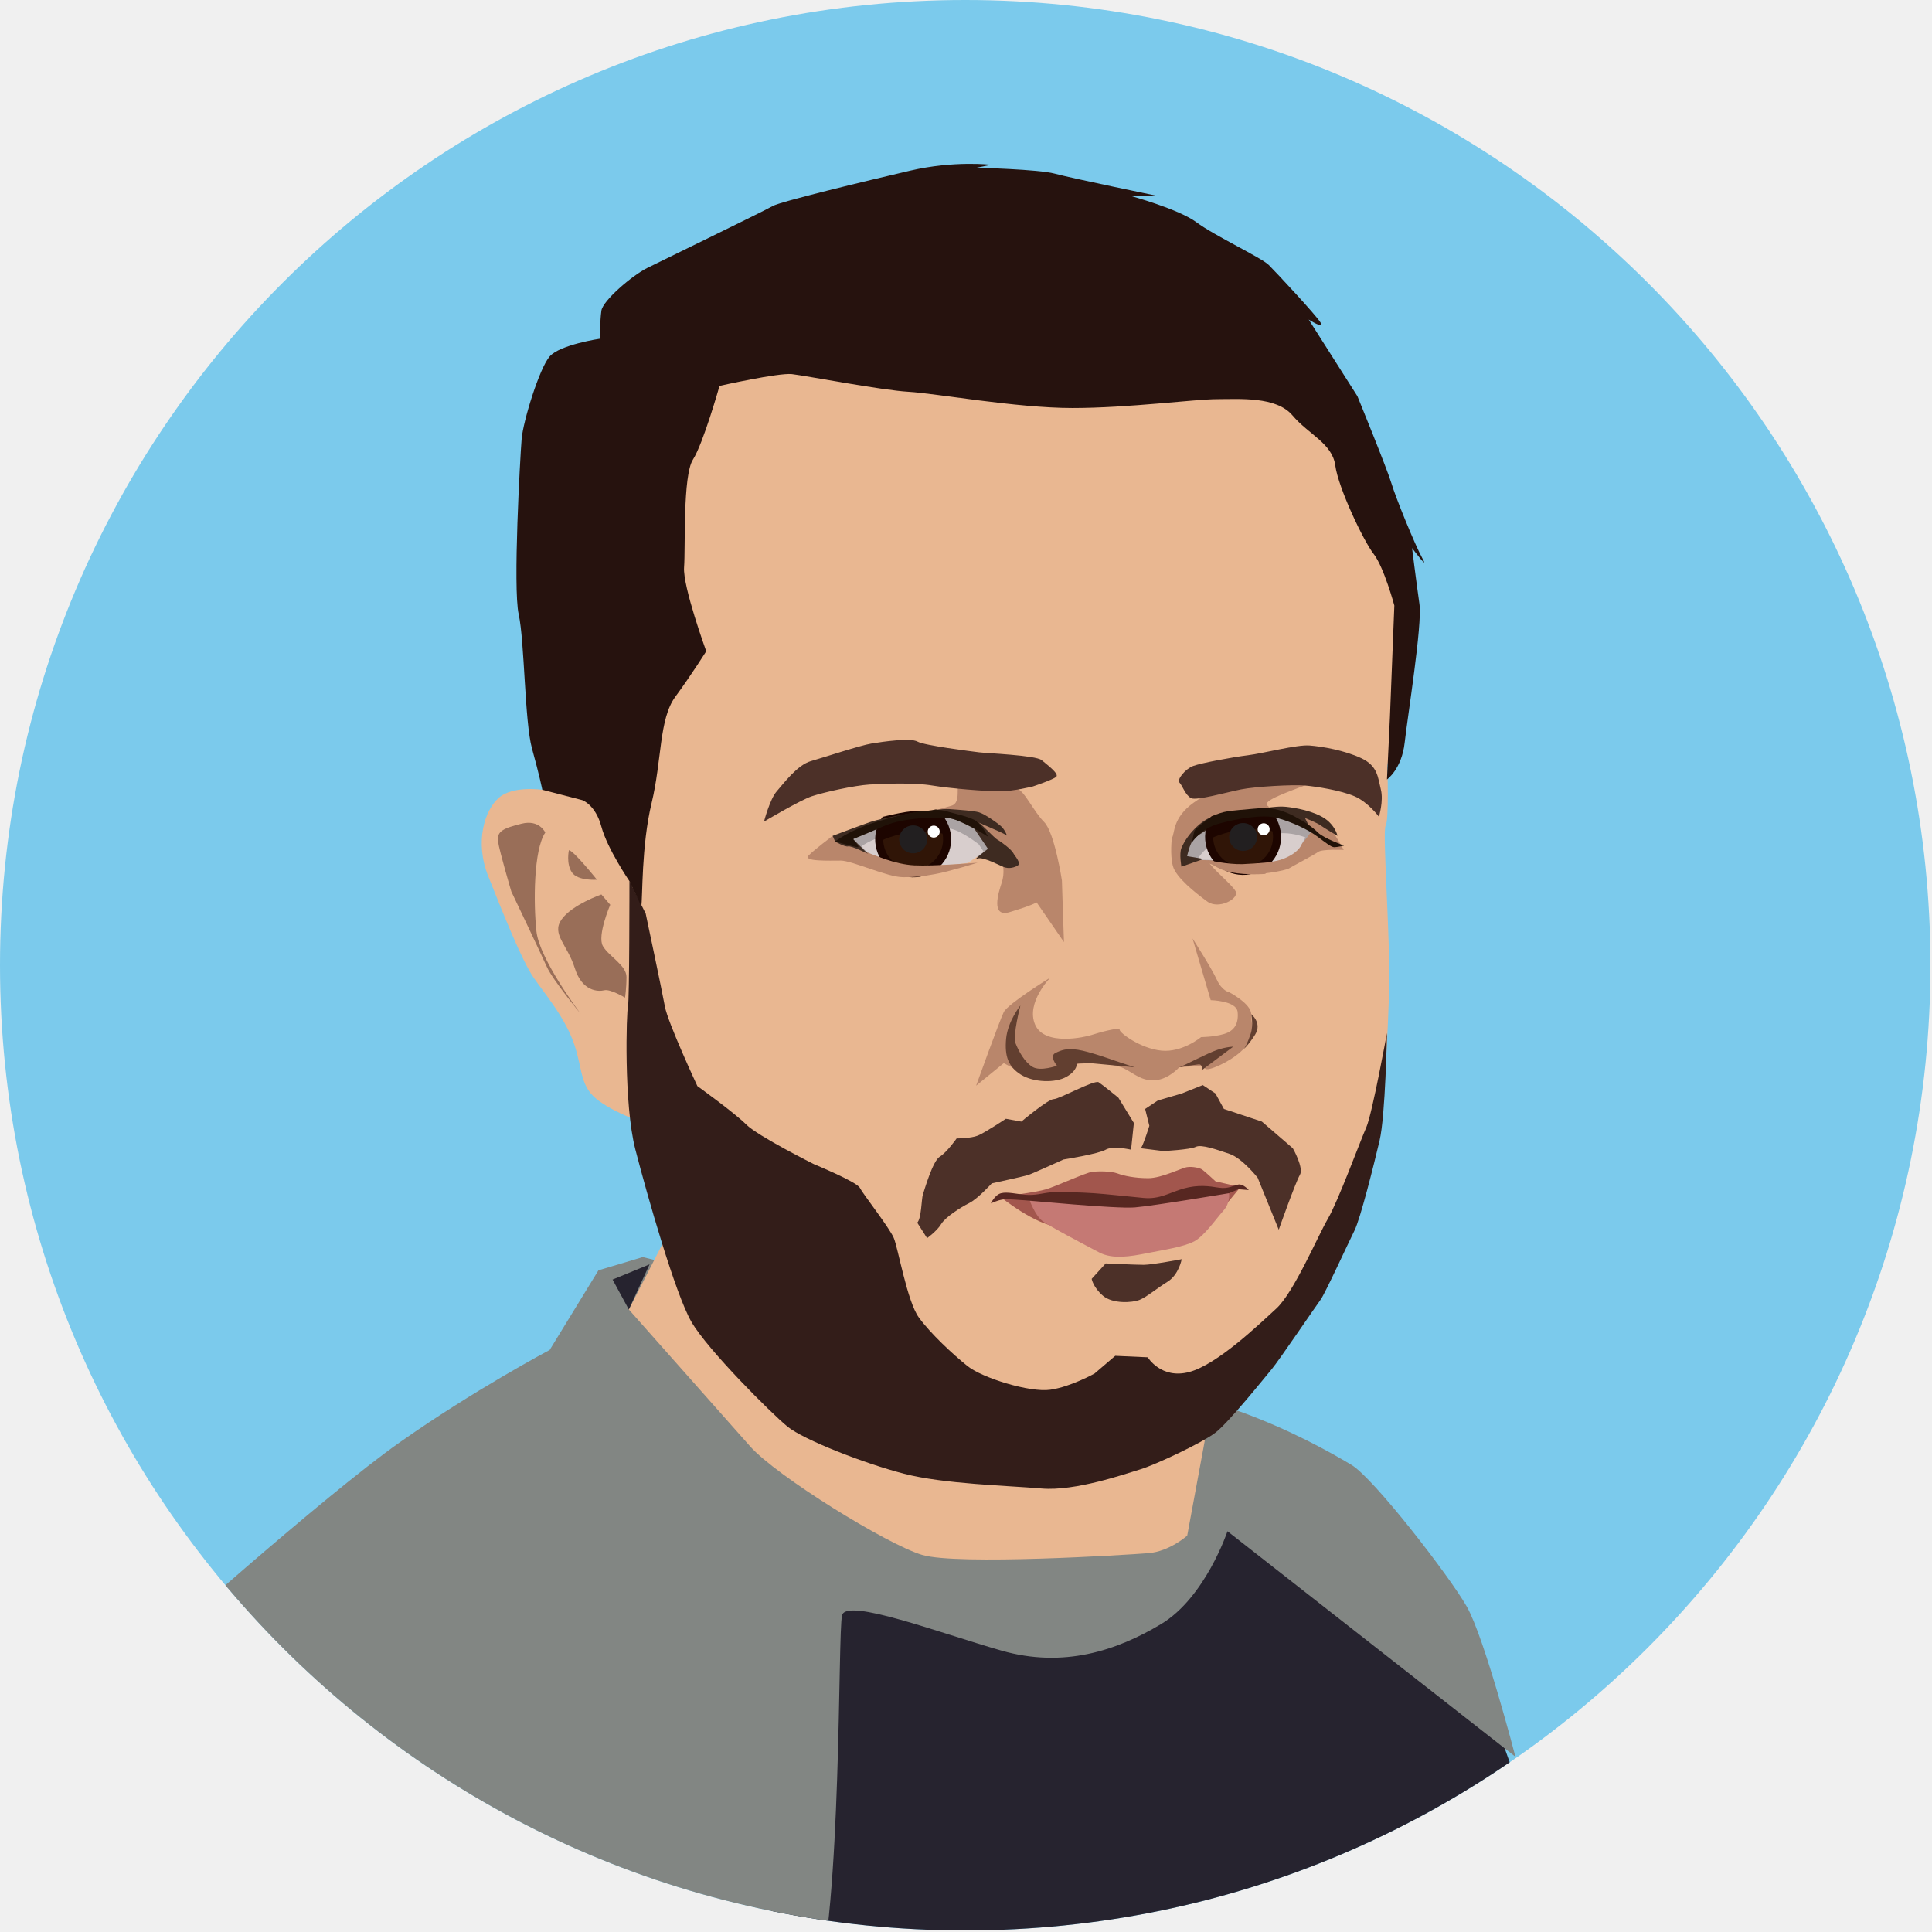
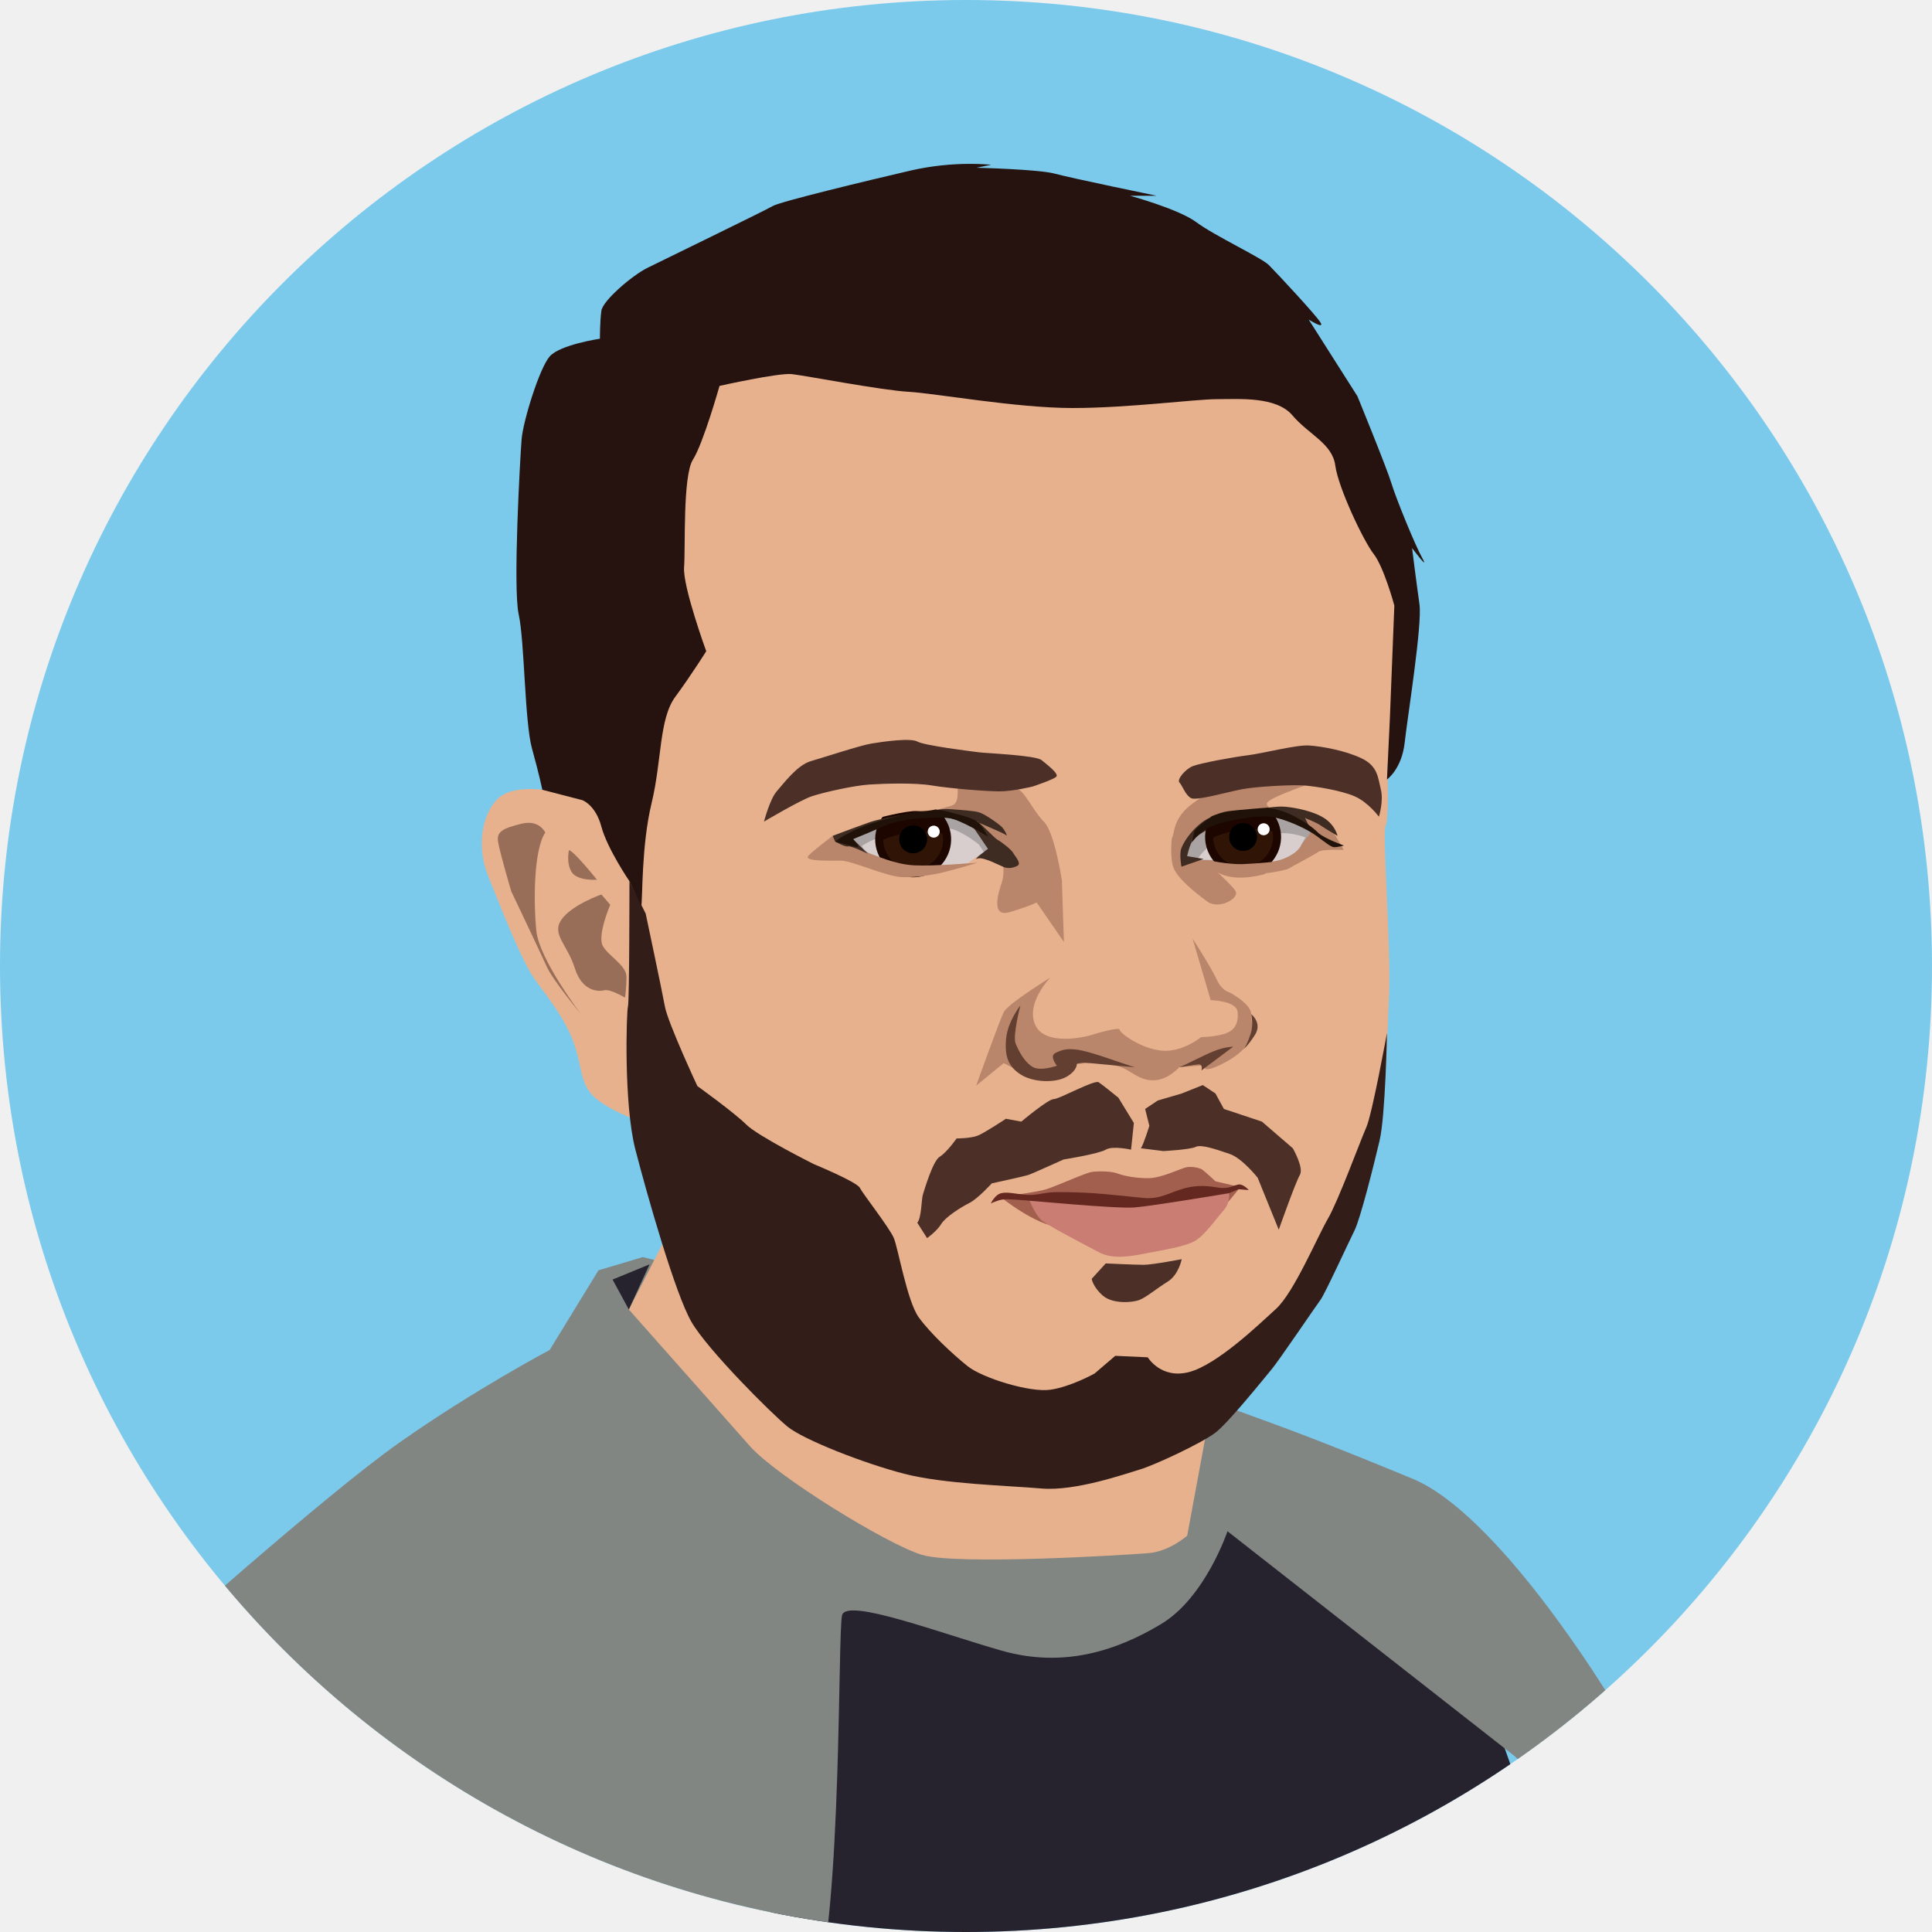
<svg xmlns="http://www.w3.org/2000/svg" xmlns:xlink="http://www.w3.org/1999/xlink" width="120" height="120" viewBox="0 0 120 120">
  <defs>
-     <path id="andre-a" d="M119.903,59.951 C119.903,93.061 93.061,119.903 59.951,119.903 C26.841,119.903 0,93.061 0,59.951 C0,26.841 26.841,0 59.951,0 C93.061,0 119.903,26.841 119.903,59.951" />
+     <path id="andre-a" d="M120,60 C120,93.137 93.137,120 60,120 C26.863,120 0,93.137 0,60 C0,26.863 26.863,0 60,0 C93.137,0 120,26.863 120,60" />
  </defs>
  <g fill="none" fill-rule="evenodd">
    <mask id="andre-b" fill="#fff">
      <use xlink:href="#andre-a" />
    </mask>
    <use fill="#7BCAEC" xlink:href="#andre-a" />
    <path fill="#26232F" d="M47.868,123.916 L81.338,123.916 L98.909,123.916 L92.475,105.82 C92.475,105.82 75.966,92.087 75.691,92.911 C75.416,93.735 74.04,100.052 67.987,100.327 C61.933,100.601 49.552,97.855 48.726,98.953 C47.901,100.052 47.868,123.916 47.868,123.916" mask="url(#andre-b)" />
-     <path fill="#828683" d="M9.38,102.524 C9.38,102.524 20.111,92.911 24.788,89.615 C29.466,86.319 34.143,83.847 34.143,83.847 L37.17,78.903 L39.921,78.079 C39.921,78.079 74.04,86.593 77.067,87.692 C80.093,88.791 82.57,90.164 83.945,90.988 C85.321,91.812 89.999,97.855 91.099,99.777 C92.2,101.7 94.126,109.116 94.126,109.116 L76.241,95.108 C76.241,95.108 74.866,99.228 72.114,100.876 C69.363,102.524 66.061,103.623 62.209,102.524 C58.357,101.425 52.578,99.228 52.303,100.327 C52.028,101.425 52.308,118.423 50.657,123.916 L-6.8,123.916 C-5.149,122.268 4.427,108.292 9.38,102.524" mask="url(#andre-b)" />
-     <path fill="#E9B791" d="M33.685,49.055 C33.685,49.055 31.86,48.784 30.988,49.546 C30.115,50.308 29.461,52.267 30.333,54.445 C31.206,56.622 32.406,59.67 33.169,60.759 C33.933,61.848 35.132,63.263 35.678,64.896 C36.223,66.529 36.005,67.509 37.204,68.38 C38.404,69.251 40.149,69.796 40.149,69.796 L41.349,76.872 L39.058,81.336 C39.058,81.336 44.948,87.977 46.584,89.827 C48.219,91.678 55.09,95.924 57.272,96.577 C59.453,97.231 70.032,96.577 71.34,96.468 C72.649,96.36 73.74,95.38 73.74,95.38 L75.049,88.303 C75.049,88.303 78.211,85.255 80.72,81.118 C83.228,76.981 85.409,70.884 85.737,69.142 C86.064,67.4 86.173,64.461 86.282,61.63 C86.391,58.8 85.845,51.614 86.064,51.288 C86.282,50.961 86.173,47.586 86.173,47.586 C86.173,47.586 87.482,39.203 87.372,37.57 C87.264,35.937 86.609,25.377 82.029,22.982 C77.448,20.586 50.837,17.974 47.456,19.389 C44.075,20.804 39.822,35.501 39.822,35.501 L33.685,49.055 Z" mask="url(#andre-b)" />
+     <path fill="#828683" d="M24.788,89.615 C29.466,86.319 34.143,83.847 34.143,83.847 L37.17,78.903 L39.921,78.079 C39.921,78.079 74.04,86.593 77.067,87.692 C80.093,88.791 82.58,89.71 87.745,91.851 C92.91,93.991 99.522,104.563 100.623,106.485 C101.724,108.408 98.082,113.464 94.126,109.116 L76.241,95.108 C76.241,95.108 74.866,99.228 72.114,100.876 C69.363,102.524 66.061,103.623 62.209,102.524 C58.357,101.425 52.578,99.228 52.303,100.327 C52.028,101.425 52.308,118.423 50.657,123.916 L-6.8,123.916 C-5.149,122.268 4.427,108.292 9.38,102.524 C9.38,102.524 20.111,92.911 24.788,89.615 Z" mask="url(#andre-b)" />
+     <path fill="#E7B18E" d="M33.685,49.055 C33.685,49.055 31.86,48.784 30.988,49.546 C30.115,50.308 29.461,52.267 30.333,54.445 C31.206,56.622 32.406,59.67 33.169,60.759 C33.933,61.848 35.132,63.263 35.678,64.896 C36.223,66.529 36.005,67.509 37.204,68.38 C38.404,69.251 40.149,69.796 40.149,69.796 L41.349,76.872 L39.058,81.336 C39.058,81.336 44.948,87.977 46.584,89.827 C48.219,91.678 55.09,95.924 57.272,96.577 C59.453,97.231 70.032,96.577 71.34,96.468 C72.649,96.36 73.74,95.38 73.74,95.38 L75.049,88.303 C75.049,88.303 78.211,85.255 80.72,81.118 C83.228,76.981 85.409,70.884 85.737,69.142 C86.064,67.4 86.173,64.461 86.282,61.63 C86.391,58.8 85.845,51.614 86.064,51.288 C86.282,50.961 86.173,47.586 86.173,47.586 C86.173,47.586 87.482,39.203 87.372,37.57 C87.264,35.937 86.609,25.377 82.029,22.982 C77.448,20.586 50.837,17.974 47.456,19.389 C44.075,20.804 39.822,35.501 39.822,35.501 L33.685,49.055 Z" mask="url(#andre-b)" />
    <path fill="#B9866B" d="M66.085 58.516C66.085 58.516 65.951 54.732 65.957 54.687 65.957 54.687 65.503 51.709 64.855 51.061 64.206 50.414 63.623 49.104 63.169 48.99 62.714 48.876 59.947 48.684 59.622 48.684 59.298 48.684 59.752 49.849 59.103 50.043 58.455 50.237 57.417 50.496 57.677 50.432 57.936 50.367 61.827 52.568 62.087 53.086 62.346 53.604 62.411 54.251 62.216 54.834 62.022 55.417 61.503 57.035 62.735 56.646 63.328 56.46 63.918 56.288 64.388 56.052L66.085 58.516zM65.237 60.719C65.237 60.719 62.606 62.343 62.346 62.861 62.087 63.379 60.629 67.431 60.629 67.431L62.346 66.033C62.346 66.033 64.384 67.195 65.07 66.745 66.697 65.679 69.156 66.033 69.804 66.357 70.453 66.681 70.909 67.159 71.753 67.094 72.596 67.03 73.243 66.291 73.243 66.291L74.862 66.163C74.862 66.163 74.603 66.616 75.446 66.292 76.289 65.969 77.392 65.256 77.651 64.544 77.911 63.832 77.713 63.635 77.714 62.99 77.716 62.343 76.354 61.631 76.354 61.631 76.354 61.631 75.901 61.556 75.576 60.844 75.252 60.132 74.071 58.289 74.071 58.289L75.2 62.122C75.2 62.122 76.808 62.149 76.873 62.861 76.938 63.573 76.678 64.026 76.03 64.221 75.381 64.415 74.603 64.415 74.603 64.415 74.603 64.415 73.436 65.386 72.139 65.256 70.842 65.127 69.545 64.156 69.545 63.962 69.545 63.768 68.183 64.156 67.794 64.285 67.405 64.415 64.876 64.998 64.291 63.638 63.708 62.279 65.237 60.719 65.237 60.719M72.787 52.05C72.982 51.791 72.787 50.82 74.149 49.849 75.511 48.878 76.484 48.489 76.873 48.489 77.262 48.489 81.672 48.489 81.283 48.684 80.894 48.878 78.689 49.59 78.689 49.914 78.689 50.237 78.753 50.496 78.753 50.496 78.753 50.496 74.567 52.778 74.974 53.418 75.381 54.057 76.484 54.899 76.743 55.352 77.002 55.805 75.705 56.517 74.992 55.999 74.279 55.481 73.047 54.51 72.852 53.798 72.658 53.086 72.787 52.05 72.787 52.05" mask="url(#andre-b)" />
-     <path fill="#A2564D" d="M62.12,74.324 C62.267,74.324 64.343,74.063 64.982,73.866 C65.621,73.67 67.44,72.836 67.833,72.787 C68.226,72.738 69.012,72.738 69.406,72.885 C69.799,73.032 70.487,73.179 71.322,73.179 C72.158,73.179 73.387,72.542 73.731,72.493 C74.075,72.443 74.517,72.542 74.665,72.64 C74.812,72.738 75.501,73.376 75.501,73.376 L77.044,73.731 C77.044,73.731 75.46,75.688 75.263,75.786 C75.067,75.884 67.365,76.319 65.841,76.221 C64.318,76.123 62.12,74.324 62.12,74.324" mask="url(#andre-b)" />
+     <path fill="#A25F4D" d="M62.12,74.324 C62.267,74.324 64.343,74.063 64.982,73.866 C65.621,73.67 67.44,72.836 67.833,72.787 C68.226,72.738 69.012,72.738 69.406,72.885 C69.799,73.032 70.487,73.179 71.322,73.179 C72.158,73.179 73.387,72.542 73.731,72.493 C74.075,72.443 74.517,72.542 74.665,72.64 C74.812,72.738 75.501,73.376 75.501,73.376 L77.044,73.731 C77.044,73.731 75.46,75.688 75.263,75.786 C75.067,75.884 67.365,76.319 65.841,76.221 C64.318,76.123 62.12,74.324 62.12,74.324" mask="url(#andre-b)" />
    <path fill="#B9866B" d="M74.356,53.402 C74.356,53.402 76.356,54.062 77.205,54.244 C78.055,54.426 79.877,54.062 80.059,53.941 C80.242,53.82 81.638,53.092 81.881,52.911 C82.124,52.729 83.46,52.79 83.46,52.79 C83.46,52.79 82.549,51.092 82.124,50.91 C81.699,50.728 79.513,50.365 79.513,50.365 L74.356,53.402 Z" mask="url(#andre-b)" />
    <path fill="#AAA3A4" d="M73.502 53.335C73.502 53.335 73.805 51.88 74.473 51.456 75.141 51.031 76.112 50.426 77.691 50.426 79.27 50.426 80.241 51.031 80.241 51.031L81.461 51.614C81.461 51.614 81.03 52.351 80.363 52.85 79.696 53.349 76.841 53.456 75.87 53.456 74.898 53.456 73.502 53.335 73.502 53.335M52.675 52.001C53.343 51.638 54.8 50.91 56.439 50.668 58.079 50.426 59.05 50.728 60.022 51.092 60.993 51.456 61.904 52.608 61.904 52.608 61.904 52.608 61.358 53.335 59.475 53.335 57.593 53.335 53.907 53.03 53.907 53.03L52.675 52.001z" mask="url(#andre-b)" />
    <path fill="#D8CECD" d="M80.817 52.496C80.817 52.496 80.657 52.976 79.696 53.349 78.735 53.722 76.706 53.615 76.278 53.509 75.851 53.402 74.356 53.402 74.356 53.402 74.356 53.402 74.73 52.762 75.317 52.443 75.905 52.123 78.948 51.749 79.696 51.749 80.443 51.749 81.084 52.016 81.084 52.016L80.817 52.496zM60.132 53.594C60.132 53.594 59.351 53.722 58.603 53.722 57.856 53.722 55.09 53.62 54.242 53.158 53.604 52.811 53.531 52.549 53.531 52.549 53.531 52.549 54.388 51.929 55.56 51.803 56.732 51.676 58.39 51.323 59.084 51.483 59.778 51.643 60.793 52.443 60.793 52.443L61.113 52.922 60.132 53.594z" mask="url(#andre-b)" />
    <path fill="#3E2B21" d="M74.758,53.351 L73.735,53.177 C73.735,53.177 73.886,52.421 74.139,52.118 C74.391,51.816 75.704,51.16 75.704,51.16 C75.704,51.16 78.229,50.606 79.34,50.808 C80.451,51.01 81.46,51.614 81.46,51.614 L81.057,50.808 C81.057,50.808 81.814,51.11 82.016,51.261 C82.218,51.413 83.076,51.917 83.076,51.917 C83.076,51.917 82.925,51.16 82.067,50.707 C81.208,50.253 80.05,50.122 79.744,50.102 C78.731,50.035 76.082,50.707 75.443,50.72 C74.861,50.731 73.768,51.726 73.381,52.673 C73.232,53.037 73.381,53.832 73.381,53.832 L74.758,53.351 Z" mask="url(#andre-b)" />
    <path fill="#301507" d="M58.679,51.361 C59.107,52.443 58.576,53.666 57.492,54.093 C56.409,54.52 55.184,53.989 54.756,52.908 C54.328,51.826 54.859,50.603 55.943,50.176 C57.026,49.749 58.251,50.28 58.679,51.361" mask="url(#andre-b)" />
    <path stroke="#1D0500" stroke-width=".5" d="M58.679,51.361 C59.107,52.443 58.576,53.666 57.492,54.093 C56.409,54.52 55.184,53.989 54.756,52.908 C54.328,51.826 54.859,50.603 55.943,50.176 C57.026,49.749 58.251,50.28 58.679,51.361 Z" mask="url(#andre-b)" />
    <path fill="#1D0500" d="M58.867,51.845 C58.867,51.845 57.846,51.571 56.731,51.676 C55.702,51.773 54.557,52.234 54.582,52.344 C54.444,51.163 55.292,50.094 56.475,49.956 C57.658,49.818 58.729,50.664 58.867,51.845" mask="url(#andre-b)" />
-     <path fill="#221F20" d="M57.525,51.817 C57.701,52.261 57.482,52.764 57.036,52.94 C56.59,53.116 56.086,52.898 55.911,52.453 C55.734,52.008 55.953,51.505 56.399,51.329 C56.844,51.153 57.349,51.372 57.525,51.817" mask="url(#andre-b)" />
+     <path fill="#000" d="M57.525,51.817 C57.701,52.261 57.482,52.764 57.036,52.94 C56.59,53.116 56.086,52.898 55.911,52.453 C55.734,52.008 55.953,51.505 56.399,51.329 C56.844,51.153 57.349,51.372 57.525,51.817" mask="url(#andre-b)" />
    <path fill="#FEFEFE" d="M58.368,51.644 C58.373,51.85 58.211,52.021 58.005,52.026 C57.8,52.032 57.628,51.87 57.623,51.665 C57.617,51.46 57.779,51.288 57.985,51.283 C58.191,51.277 58.362,51.439 58.368,51.644" mask="url(#andre-b)" />
    <path fill="#301507" d="M79.172,51.214 C79.6,52.295 79.069,53.518 77.985,53.945 C76.901,54.372 75.676,53.842 75.248,52.76 C74.821,51.679 75.352,50.456 76.436,50.029 C77.519,49.602 78.744,50.132 79.172,51.214" mask="url(#andre-b)" />
    <path stroke="#1D0500" stroke-width=".5" d="M79.172,51.214 C79.6,52.295 79.069,53.518 77.985,53.945 C76.901,54.372 75.676,53.842 75.248,52.76 C74.821,51.679 75.352,50.456 76.436,50.029 C77.519,49.602 78.744,50.132 79.172,51.214 Z" mask="url(#andre-b)" />
    <path fill="#1D0500" d="M79.36,51.697 C79.36,51.697 78.339,51.424 77.224,51.529 C76.194,51.626 75.05,52.087 75.075,52.196 C74.937,51.015 75.785,49.946 76.968,49.808 C78.151,49.671 79.222,50.516 79.36,51.697" mask="url(#andre-b)" />
-     <path fill="#221F20" d="M78.017,51.669 C78.193,52.114 77.975,52.617 77.529,52.793 C77.083,52.968 76.579,52.75 76.403,52.305 C76.227,51.86 76.446,51.357 76.891,51.182 C77.337,51.005 77.841,51.224 78.017,51.669" mask="url(#andre-b)" />
+     <path fill="#000" d="M78.017,51.669 C78.193,52.114 77.975,52.617 77.529,52.793 C77.083,52.968 76.579,52.75 76.403,52.305 C76.227,51.86 76.446,51.357 76.891,51.182 C77.337,51.005 77.841,51.224 78.017,51.669" mask="url(#andre-b)" />
    <path fill="#FEFEFE" d="M78.86,51.497 C78.866,51.702 78.704,51.873 78.498,51.879 C78.293,51.884 78.121,51.722 78.115,51.517 C78.11,51.312 78.272,51.141 78.478,51.135 C78.683,51.129 78.855,51.291 78.86,51.497" mask="url(#andre-b)" />
    <path fill="#201208" d="M74.038,52.32 C74.038,52.32 74.593,51.463 75.704,51.16 C76.815,50.858 78.431,50.556 79.34,50.808 C80.249,51.06 81.208,51.513 81.764,51.917 C82.319,52.32 82.672,52.622 82.874,52.622 C83.077,52.622 83.48,52.521 83.48,52.521 C83.48,52.521 82.218,52.068 81.865,51.715 C81.511,51.362 81.057,51.06 80.4,50.707 C79.744,50.354 79.138,50.203 78.481,50.152 C77.825,50.102 75.906,50.405 75.553,50.556 C75.199,50.707 74.24,51.463 74.19,51.614 C74.139,51.765 74.038,52.32 74.038,52.32" mask="url(#andre-b)" />
    <path fill="#4C3028" d="M64.151 48.849C64.151 48.849 62.936 49.153 62.086 49.153 61.236 49.153 58.989 48.971 57.897 48.789 56.804 48.607 54.982 48.668 54.01 48.728 53.039 48.789 51.157 49.213 50.428 49.456 49.7 49.698 47.453 51.031 47.453 51.031 47.453 51.031 47.817 49.637 48.242 49.153 48.668 48.668 49.517 47.516 50.367 47.274 51.217 47.031 53.403 46.304 54.132 46.182 54.861 46.062 56.561 45.819 56.986 46.062 57.411 46.304 60.326 46.667 60.811 46.728 61.297 46.789 64.333 46.91 64.697 47.213 65.062 47.516 65.79 48.062 65.608 48.244 65.426 48.425 64.151 48.849 64.151 48.849M73.987 49.577C74.318 49.742 76.173 49.213 77.084 49.031 77.995 48.85 80.302 48.728 81.031 48.789 81.759 48.85 83.278 49.092 84.128 49.456 84.977 49.819 85.646 50.728 85.646 50.728 85.646 50.728 85.949 49.759 85.767 49.031 85.585 48.304 85.585 47.577 84.552 47.092 83.52 46.607 82.124 46.364 81.334 46.304 80.545 46.243 78.481 46.789 77.509 46.91 76.538 47.031 74.594 47.395 74.109 47.577 73.623 47.759 73.076 48.425 73.259 48.607 73.441 48.789 73.623 49.395 73.987 49.577" mask="url(#andre-b)" />
-     <path fill="#B9866B" d="M74.974 53.418C74.974 53.418 76.285 53.705 77.181 53.673 78.076 53.641 79.26 53.514 79.26 53.514L78.588 54.28C78.588 54.28 77.469 54.375 76.477 54.184 75.486 53.992 74.974 53.418 74.974 53.418M60.724 53.583C60.724 53.583 58.856 54.161 58.083 54.29 57.311 54.419 57.053 54.483 56.087 54.483 55.121 54.483 52.931 53.454 52.223 53.454 51.514 53.454 49.84 53.519 50.226 53.133 50.613 52.747 51.719 51.917 51.719 51.917 51.719 51.917 52.789 52.575 53.62 52.861 54.45 53.148 55.563 53.684 56.787 53.749 58.01 53.813 60.724 53.583 60.724 53.583" mask="url(#andre-b)" />
+     <path fill="#B9866B" d="M77.181 53.673C78.076 53.641 79.26 53.514 79.26 53.514L78.588 54.28C78.588 54.28 76.953 54.8 75.817 54.28 74.681 53.76 74.974 53.418 74.974 53.418 74.974 53.418 76.285 53.705 77.181 53.673zM60.724 53.583C60.724 53.583 58.856 54.161 58.083 54.29 57.311 54.419 57.053 54.483 56.087 54.483 55.121 54.483 52.931 53.454 52.223 53.454 51.514 53.454 49.84 53.519 50.226 53.133 50.613 52.747 51.719 51.917 51.719 51.917 51.719 51.917 52.789 52.575 53.62 52.861 54.45 53.148 55.563 53.684 56.787 53.749 58.01 53.813 60.724 53.583 60.724 53.583" mask="url(#andre-b)" />
    <path fill="#3E2B21" d="M51.719,51.917 C51.719,51.917 53.184,51.362 54.042,51.06 C54.901,50.757 58.233,50.203 58.94,50.253 C59.647,50.304 60.455,50.354 60.808,50.455 C61.162,50.556 62.02,51.16 62.222,51.362 C62.424,51.564 62.626,52.017 62.475,51.866 C62.323,51.715 60.505,51.009 60.657,51.009 C60.808,51.009 61.768,52.068 61.97,52.169 C62.172,52.27 62.828,52.774 62.929,52.975 C63.03,53.177 63.484,53.63 63.182,53.782 C62.879,53.933 62.626,53.933 62.424,53.882 C62.222,53.832 61.061,53.177 60.707,53.328 C60.354,53.479 61.364,52.723 61.364,52.723 L60.404,51.312 C60.404,51.312 59.068,50.419 56.201,50.751 C55.36,50.848 52.982,52.118 52.982,52.118 L53.908,53.03 C53.908,53.03 52.881,52.521 52.678,52.572 C52.477,52.622 51.871,52.27 51.871,52.27 L51.719,51.917 Z" mask="url(#andre-b)" />
    <path fill="#201208" d="M61.364,51.967 C61.364,51.967 59.597,50.858 58.89,50.808 C58.183,50.757 56.163,50.757 54.901,51.312 C53.638,51.866 52.982,52.118 52.982,52.118 C52.982,52.118 53.436,52.622 53.285,52.622 C53.133,52.622 51.871,52.27 51.871,52.27 C51.871,52.27 52.679,51.614 54.244,51.11 C55.809,50.606 57.88,50.153 58.637,50.354 C59.395,50.556 60.303,50.757 60.657,51.01 C61.01,51.261 61.364,51.967 61.364,51.967" mask="url(#andre-b)" />
    <path fill="#B9866B" d="M74.758,50.932 C74.829,50.861 75.136,50.059 76.035,49.799 C76.933,49.539 77.217,49.445 77.832,49.587 C78.447,49.728 78.849,50.153 78.849,50.153 C78.849,50.153 76.933,50.295 76.271,50.389 C75.609,50.483 74.758,50.932 74.758,50.932" mask="url(#andre-b)" />
-     <path fill="#E9B791" d="M54.365,50.847 C54.365,50.847 56.338,50.331 56.949,50.378 C57.56,50.425 58.312,50.237 58.312,50.237 C58.312,50.237 57.983,49.393 56.808,49.487 C55.633,49.58 54.365,50.847 54.365,50.847" mask="url(#andre-b)" />
+     <path fill="#E7B18E" d="M54.365,50.847 C54.365,50.847 56.338,50.331 56.949,50.378 C57.56,50.425 58.312,50.237 58.312,50.237 C58.312,50.237 57.983,49.393 56.808,49.487 C55.633,49.58 54.365,50.847 54.365,50.847" mask="url(#andre-b)" />
    <path fill="#623F30" d="M63.379 62.451C63.379 62.451 62.886 64.322 63.083 64.814 63.281 65.307 63.641 65.973 64.135 66.268 64.628 66.563 65.648 66.193 65.648 66.193 65.648 66.193 65.155 65.602 65.549 65.405 65.944 65.208 66.264 65.105 66.955 65.204 67.645 65.302 69.298 65.897 69.298 65.897L70.481 66.291 67.325 65.996 66.886 66.062C66.886 66.062 66.93 66.488 66.24 66.882 65.549 67.276 64.201 67.241 63.412 66.749 62.623 66.256 62.393 65.602 62.491 64.519 62.59 63.436 63.379 62.451 63.379 62.451M73.243 66.291C73.539 66.193 75.018 65.405 75.611 65.208 76.202 65.011 76.597 65.011 76.597 65.011L74.624 66.488C74.624 66.488 74.739 66.08 74.436 66.111 74.132 66.141 73.243 66.291 73.243 66.291M77.168 65.232C77.32 65.141 77.502 64.747 77.684 64.202 77.866 63.656 77.714 62.989 77.714 62.989 77.714 62.989 78.413 63.535 77.957 64.262 77.502 64.99 77.168 65.232 77.168 65.232" mask="url(#andre-b)" />
    <path fill="#4C3028" d="M56.972 75.943C57.234 75.682 57.234 74.461 57.321 74.199 57.409 73.937 57.933 72.106 58.37 71.844 58.807 71.582 59.418 70.71 59.418 70.71 59.418 70.71 60.292 70.71 60.729 70.536 61.165 70.362 62.476 69.489 62.476 69.489L63.437 69.664C63.437 69.664 65.097 68.268 65.447 68.268 65.796 68.268 67.981 67.047 68.243 67.222 68.505 67.396 69.466 68.181 69.466 68.181L70.427 69.751 70.252 71.408C70.252 71.408 69.116 71.147 68.68 71.408 68.243 71.67 66.058 72.019 66.058 72.019 66.058 72.019 64.136 72.891 63.874 72.978 63.612 73.065 61.602 73.501 61.602 73.501 61.602 73.501 60.729 74.461 60.204 74.722 59.68 74.984 58.719 75.594 58.457 76.031 58.195 76.467 57.583 76.903 57.583 76.903L56.972 75.943zM70.864 71.321C71.038 71.059 71.388 69.925 71.388 69.925L71.126 68.879 71.912 68.355 73.398 67.919 74.708 67.396 75.495 67.919 76.019 68.879 78.378 69.664 80.3 71.321C80.3 71.321 80.999 72.542 80.737 72.978 80.475 73.414 79.426 76.379 79.426 76.379L78.116 73.152C78.116 73.152 77.155 71.931 76.368 71.67 75.582 71.408 74.621 71.059 74.271 71.234 73.922 71.408 72.262 71.495 72.262 71.495L70.864 71.321zM68.679 78.473C68.679 78.473 70.514 78.56 71.038 78.56 71.563 78.56 73.397 78.211 73.397 78.211 73.397 78.211 73.223 79.17 72.524 79.607 71.825 80.043 71.213 80.566 70.776 80.74 70.339 80.915 69.116 81.002 68.505 80.479 67.893 79.955 67.806 79.432 67.806 79.432L68.679 78.473z" mask="url(#andre-b)" />
-     <path fill="#C57974" d="M63.95,74.553 C63.95,74.553 64.884,74.455 65.474,74.406 C66.064,74.357 68.177,74.308 68.963,74.504 C69.75,74.7 70.241,74.749 71.027,74.7 C71.814,74.651 72.404,74.259 73.19,74.21 C73.976,74.161 74.369,73.916 74.861,73.964 C75.353,74.014 76.336,74.112 76.336,74.112 C76.336,74.112 76.434,74.7 75.992,75.191 C75.549,75.682 74.812,76.761 74.173,77.104 C73.534,77.448 72.207,77.644 71.224,77.841 C70.241,78.037 69.111,78.233 68.275,77.791 C67.44,77.35 65.179,76.172 64.736,75.829 C64.294,75.486 63.95,74.553 63.95,74.553" mask="url(#andre-b)" />
-     <path fill="#572721" d="M61.542,74.749 C61.542,74.749 61.935,74.553 62.279,74.504 C62.623,74.455 63.508,74.553 63.655,74.553 C63.803,74.553 69.307,75.093 70.487,74.995 C71.666,74.897 76.336,74.112 76.336,74.112 L76.925,73.866 L77.564,73.916 C77.564,73.916 77.22,73.523 76.925,73.572 C76.63,73.621 76.286,73.866 75.697,73.768 C75.107,73.67 74.419,73.572 73.534,73.817 C72.65,74.062 72.06,74.504 71.027,74.406 C69.995,74.308 68.668,74.161 67.931,74.112 C67.194,74.062 65.72,74.014 65.228,74.062 C64.736,74.112 64.294,74.259 63.704,74.21 C63.114,74.161 62.574,74.014 62.181,74.112 C61.788,74.21 61.542,74.749 61.542,74.749" mask="url(#andre-b)" />
+     <path fill="#CA7E73" d="M63.95,74.553 C63.95,74.553 64.884,74.455 65.474,74.406 C66.064,74.357 68.177,74.308 68.963,74.504 C69.75,74.7 70.241,74.749 71.027,74.7 C71.814,74.651 72.404,74.259 73.19,74.21 C73.976,74.161 74.369,73.916 74.861,73.964 C75.353,74.014 76.336,74.112 76.336,74.112 C76.336,74.112 76.434,74.7 75.992,75.191 C75.549,75.682 74.812,76.761 74.173,77.104 C73.534,77.448 72.207,77.644 71.224,77.841 C70.241,78.037 69.111,78.233 68.275,77.791 C67.44,77.35 65.179,76.172 64.736,75.829 C64.294,75.486 63.95,74.553 63.95,74.553" mask="url(#andre-b)" />
+     <path fill="#652821" d="M61.542,74.749 C61.542,74.749 61.935,74.553 62.279,74.504 C62.623,74.455 63.508,74.553 63.655,74.553 C63.803,74.553 69.307,75.093 70.487,74.995 C71.666,74.897 76.336,74.112 76.336,74.112 L76.925,73.866 L77.564,73.916 C77.564,73.916 77.22,73.523 76.925,73.572 C76.63,73.621 76.286,73.866 75.697,73.768 C75.107,73.67 74.419,73.572 73.534,73.817 C72.65,74.062 72.06,74.504 71.027,74.406 C69.995,74.308 68.668,74.161 67.931,74.112 C67.194,74.062 65.72,74.014 65.228,74.062 C64.736,74.112 64.294,74.259 63.704,74.21 C63.114,74.161 62.574,74.014 62.181,74.112 C61.788,74.21 61.542,74.749 61.542,74.749" mask="url(#andre-b)" />
    <path fill="#996E58" d="M33.868 51.711C33.868 51.711 33.501 50.887 32.4 51.161 31.3 51.436 30.841 51.619 30.933 52.26 31.025 52.901 31.759 55.373 31.759 55.373 31.759 55.373 33.593 59.218 33.96 60.042 34.327 60.866 36.069 62.972 36.069 62.972 36.069 62.972 33.501 59.585 33.318 57.845 33.134 56.105 33.134 52.809 33.868 51.711M35.336 52.809C35.611 52.809 37.078 54.641 37.078 54.641 37.078 54.641 35.886 54.732 35.519 54.183 35.152 53.633 35.336 52.809 35.336 52.809" mask="url(#andre-b)" />
    <path fill="#996E58" d="M37.353,55.556 L37.903,56.197 C37.903,56.197 37.078,58.119 37.445,58.761 C37.812,59.401 38.912,59.951 38.912,60.683 C38.912,61.415 38.821,61.965 38.821,61.965 C38.821,61.965 37.903,61.415 37.537,61.507 C37.17,61.599 36.161,61.599 35.702,60.134 C35.244,58.669 34.235,58.028 34.877,57.113 C35.519,56.197 37.353,55.556 37.353,55.556" mask="url(#andre-b)" />
    <path fill="#331D19" d="M40.105,56.746 C40.105,56.746 41.114,61.507 41.297,62.514 C41.48,63.521 43.315,67.458 43.315,67.458 C43.315,67.458 45.608,69.106 46.342,69.839 C47.075,70.571 50.56,72.311 50.56,72.311 C50.56,72.311 53.22,73.409 53.404,73.775 C53.587,74.142 55.238,76.247 55.513,76.889 C55.788,77.529 56.339,80.825 57.072,81.833 C57.806,82.839 59.182,84.121 60.099,84.854 C61.016,85.586 63.951,86.502 65.235,86.319 C66.519,86.135 67.987,85.311 67.987,85.311 L69.271,84.213 L71.289,84.305 C71.289,84.305 72.114,85.678 73.857,85.22 C75.599,84.762 78.167,82.29 79.268,81.283 C80.369,80.276 81.836,76.797 82.478,75.698 C83.12,74.599 84.496,70.846 84.863,70.022 C85.229,69.198 86.147,64.162 86.147,64.162 C86.147,64.162 86.055,69.289 85.688,70.846 C85.321,72.402 84.496,75.698 84.129,76.431 C83.762,77.163 82.295,80.367 82.019,80.734 C81.744,81.1 79.451,84.487 78.993,85.037 C78.534,85.586 76.333,88.333 75.507,88.974 C74.682,89.615 71.747,90.988 70.83,91.263 C69.913,91.537 66.794,92.636 64.685,92.453 C62.575,92.27 58.632,92.178 56.155,91.537 C53.679,90.897 49.918,89.431 48.91,88.607 C47.901,87.783 43.957,83.847 42.948,82.107 C41.939,80.367 40.197,74.233 39.463,71.395 C38.729,68.557 38.912,62.789 39.004,62.514 C39.096,62.239 39.096,54.732 39.096,54.732 L40.105,56.746 Z" mask="url(#andre-b)" />
    <path fill="#26120E" d="M39.83,56.289 C39.921,55.831 39.83,52.535 40.472,49.879 C41.114,47.225 40.93,44.661 41.939,43.287 C42.948,41.914 43.865,40.449 43.865,40.449 C43.865,40.449 42.398,36.421 42.489,35.231 C42.581,34.04 42.398,29.554 43.04,28.547 C43.682,27.54 44.691,23.969 44.691,23.969 C44.691,23.969 48.359,23.145 49.185,23.237 C50.01,23.328 54.78,24.244 56.43,24.335 C58.081,24.427 63.126,25.343 66.611,25.343 C70.096,25.343 74.223,24.793 75.599,24.793 C76.975,24.793 79.268,24.61 80.277,25.8 C81.286,26.991 82.753,27.54 82.937,28.913 C83.12,30.287 84.679,33.583 85.321,34.407 C85.963,35.231 86.605,37.611 86.605,37.611 L86.33,44.569 L86.147,48.415 C86.147,48.415 87.064,47.774 87.247,46.126 C87.431,44.478 88.348,38.801 88.164,37.519 C87.981,36.238 87.706,34.04 87.706,34.04 C87.706,34.04 88.806,35.505 88.348,34.681 C87.889,33.857 86.697,30.927 86.422,30.012 C86.147,29.096 84.312,24.61 84.312,24.61 L81.286,19.849 C81.286,19.849 82.295,20.49 82.019,20.032 C81.744,19.575 79.268,16.919 78.809,16.462 C78.351,16.004 75.416,14.631 74.315,13.807 C73.215,12.983 70.188,12.159 70.188,12.159 L71.839,12.159 C71.839,12.159 66.519,11.06 65.51,10.785 C64.501,10.511 60.649,10.419 60.649,10.419 L61.566,10.236 C61.566,10.236 59.274,9.961 56.522,10.602 C53.771,11.243 48.451,12.525 47.992,12.799 C47.534,13.074 41.114,16.187 40.197,16.645 C39.279,17.103 37.445,18.659 37.353,19.3 C37.262,19.941 37.262,21.039 37.262,21.039 C37.262,21.039 34.785,21.406 34.143,22.138 C33.501,22.871 32.492,26.167 32.4,27.265 C32.309,28.364 31.85,36.512 32.217,38.16 C32.584,39.809 32.584,44.844 33.043,46.492 C33.501,48.14 33.685,49.055 33.685,49.055 L36.161,49.697 C36.161,49.697 36.986,49.971 37.353,51.345 C37.72,52.718 39.096,54.732 39.096,54.732 L39.83,56.289 Z" mask="url(#andre-b)" />
    <polygon fill="#26232F" points="39.058 81.336 38.048 79.476 40.347 78.531" mask="url(#andre-b)" />
  </g>
</svg>
